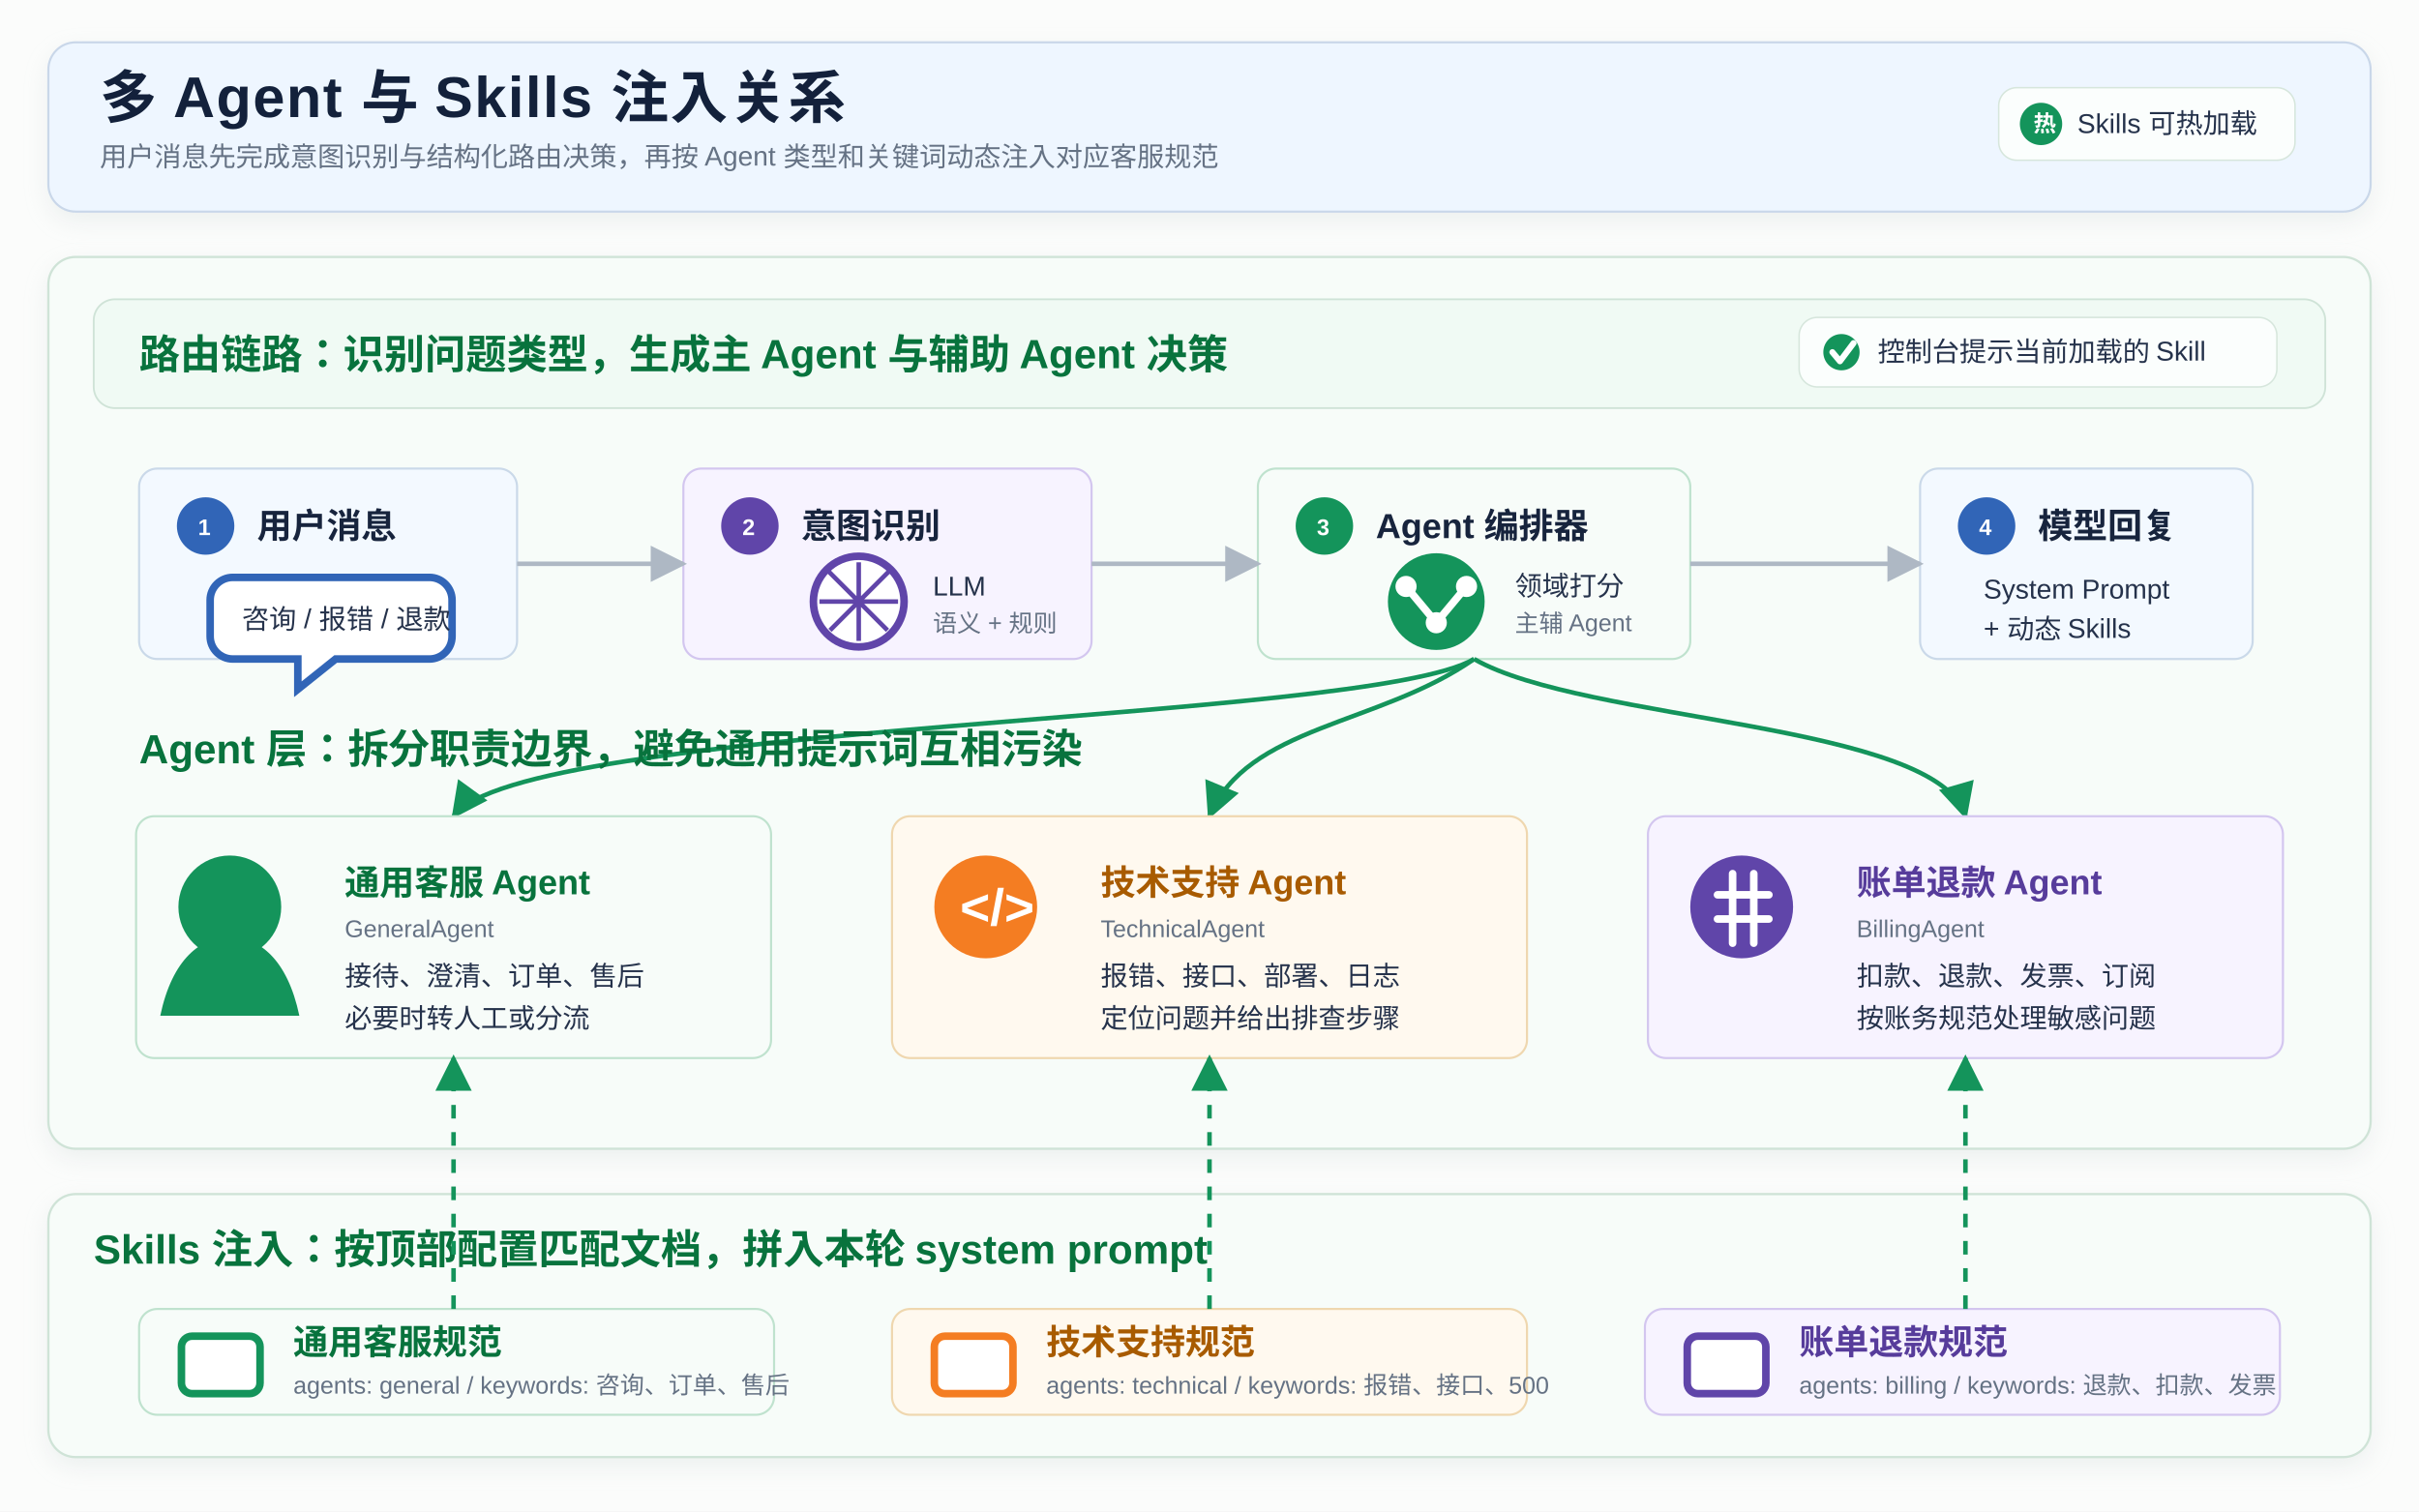
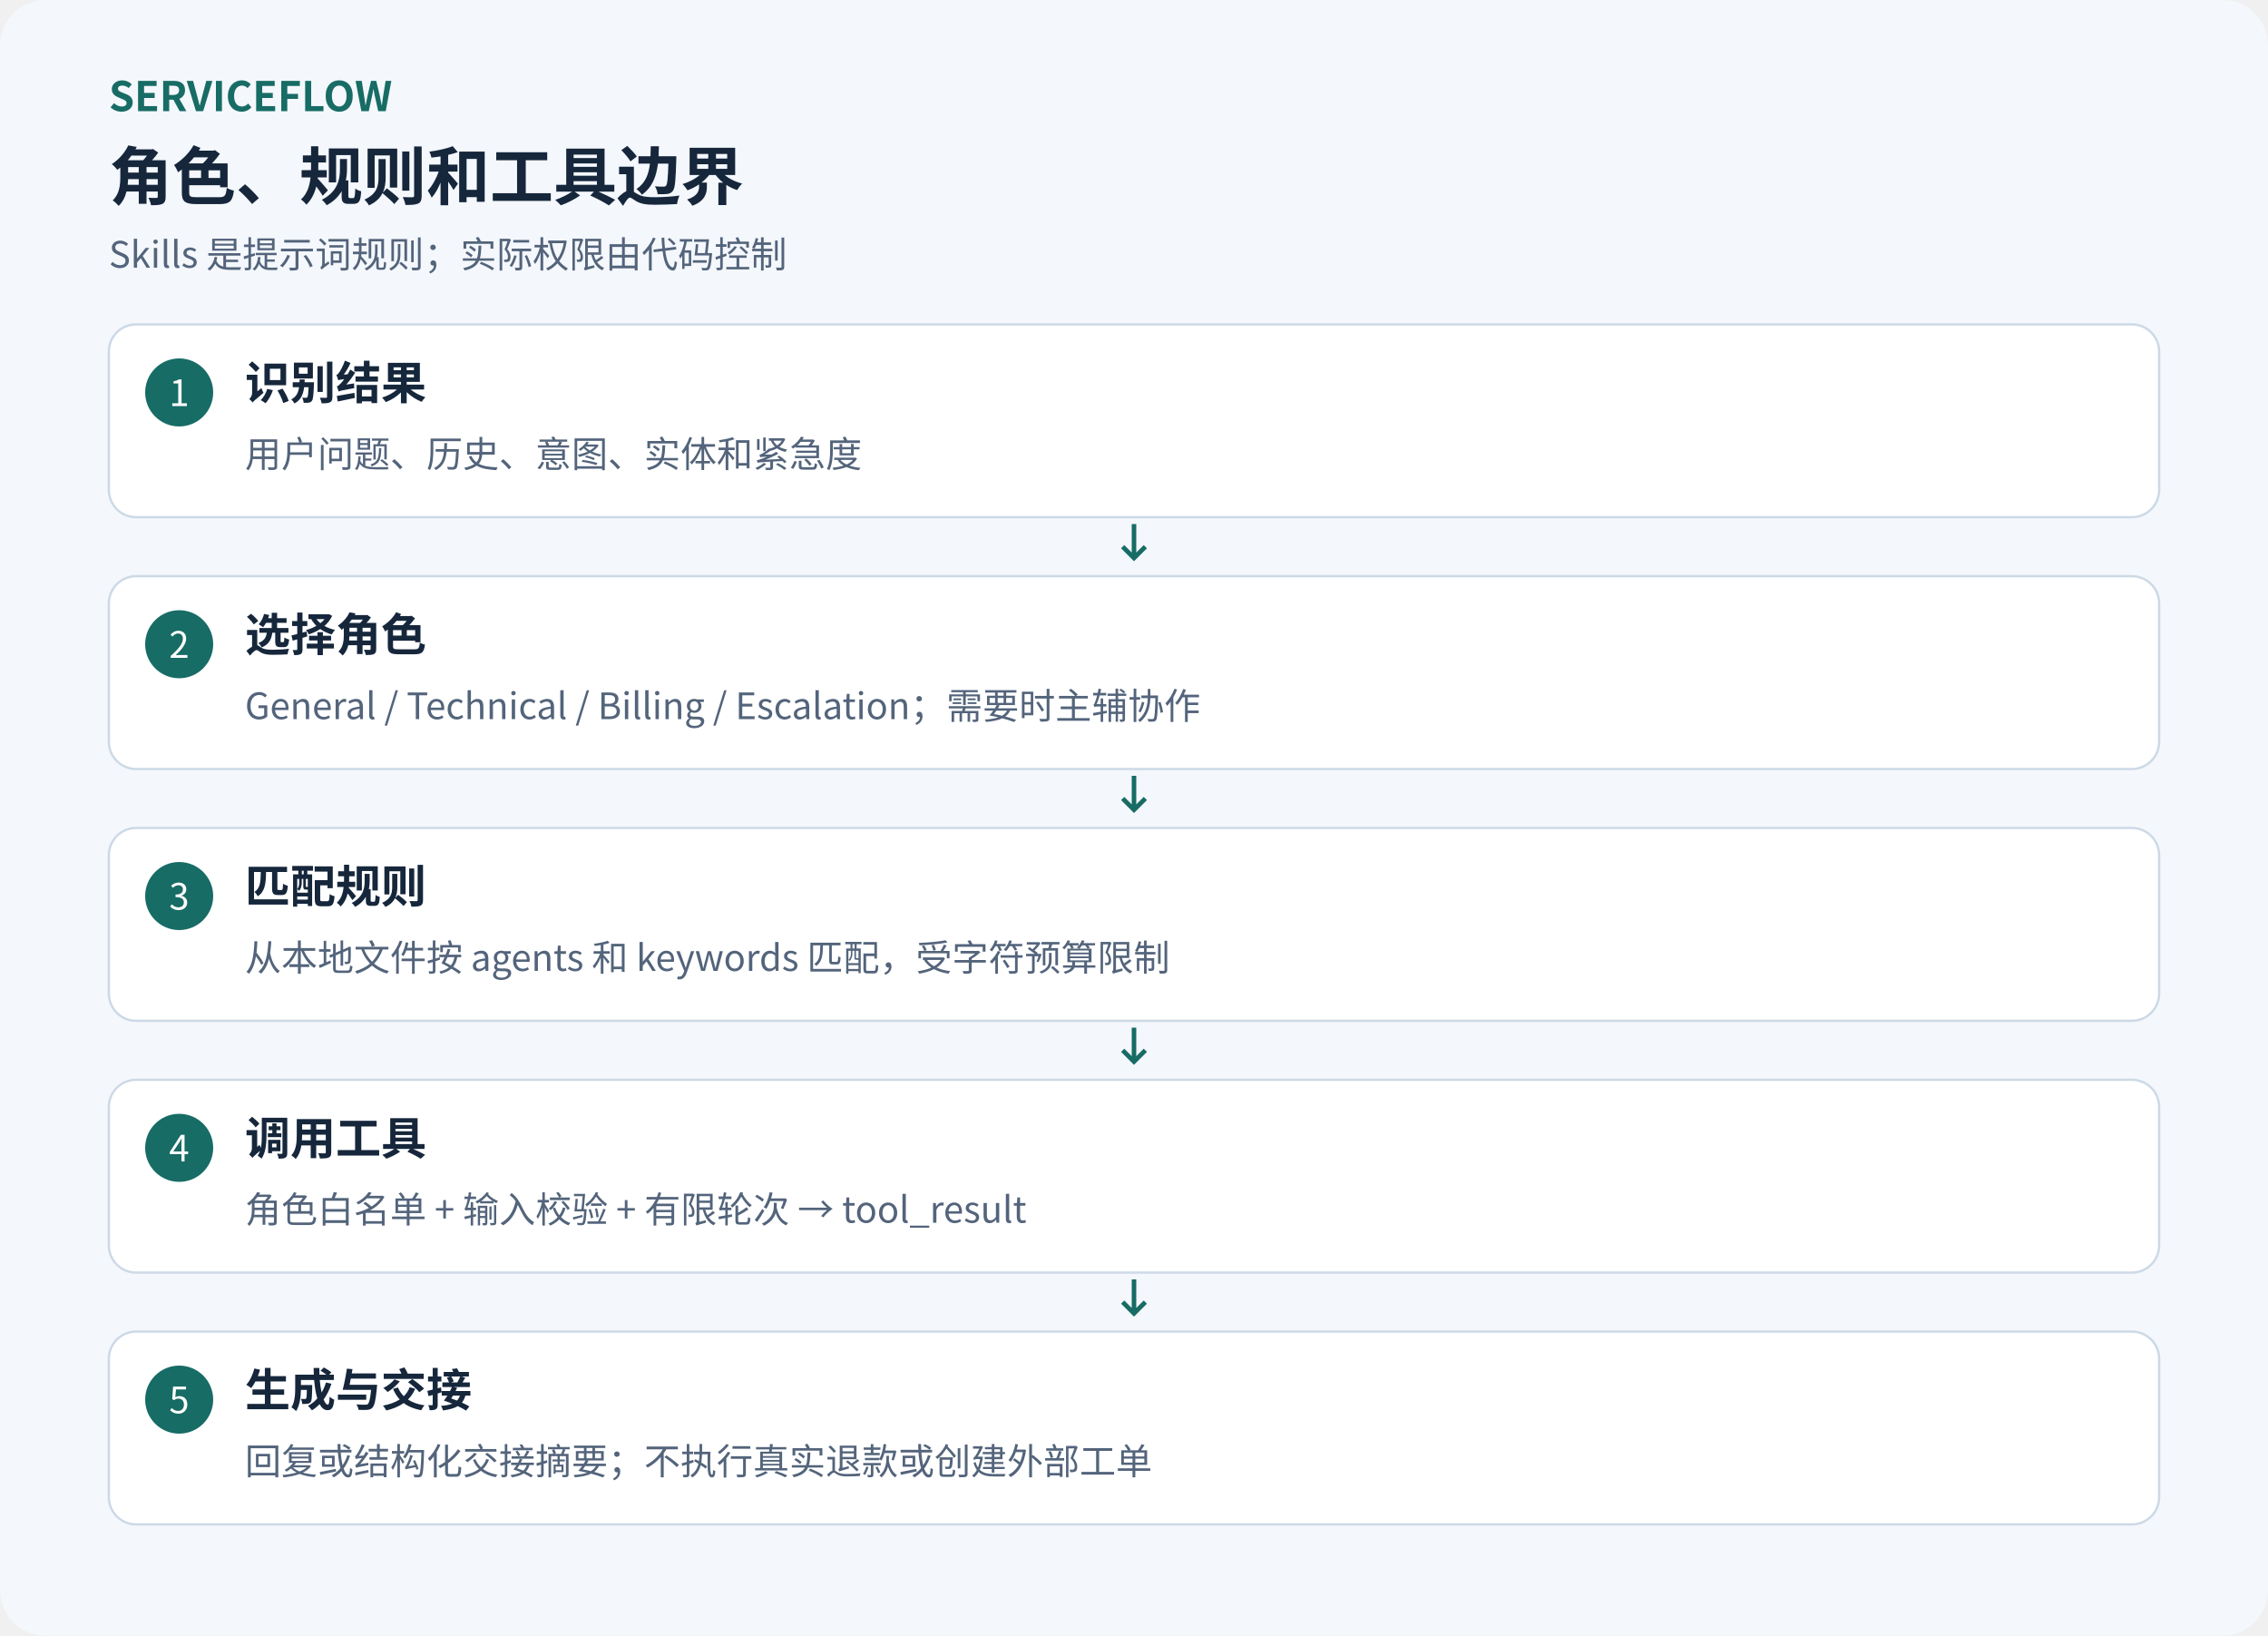
- <svg xmlns="http://www.w3.org/2000/svg" width="1600" height="1000" viewBox="0 0 1600 1000">
-   <defs>
-     <style>
-       .bg { fill: #fbfcfb; }
-       .header { fill: #eef6ff; stroke: #c9d7e9; stroke-width: 1.4; }
-       .panel { fill: #f7fcf9; stroke: #cfe3d7; stroke-width: 1.5; }
-       .band { fill: #f0faf4; stroke: #cfe3d7; stroke-width: 1.2; }
-       .card { fill: #ffffff; stroke: #d7e1df; stroke-width: 1.4; }
-       .blue-card { fill: #f3f9ff; stroke: #cad9e9; }
-       .green-card { fill: #f7fcf9; stroke: #bfe2ce; }
-       .orange-card { fill: #fff9ef; stroke: #efd7af; }
-       .purple-card { fill: #f7f3ff; stroke: #d3c6ef; }
-       .soft-card { fill: #fbfefd; stroke: #d6e6dc; }
-       .title { font: 800 38px "PingFang SC", "Microsoft YaHei", Arial, sans-serif; fill: #13213b; letter-spacing: 1px; }
-       .subtitle { font: 500 18px "PingFang SC", "Microsoft YaHei", Arial, sans-serif; fill: #657284; }
-       .section-title { font: 800 27px "PingFang SC", "Microsoft YaHei", Arial, sans-serif; fill: #08733d; }
-       .label { font: 800 23px "PingFang SC", "Microsoft YaHei", Arial, sans-serif; fill: #17243d; }
-       .small { font: 500 18px "PingFang SC", "Microsoft YaHei", Arial, sans-serif; fill: #25324b; }
-       .muted { font: 500 16px "PingFang SC", "Microsoft YaHei", Arial, sans-serif; fill: #657284; }
-       .tiny { font: 800 15px "PingFang SC", "Microsoft YaHei", Arial, sans-serif; fill: #ffffff; }
-       .green-text { fill: #08733d; }
-       .orange-text { fill: #a85b00; }
-       .purple-text { fill: #573c9b; }
-       .blue { fill: #3165b7; }
-       .green { fill: #14945b; }
-       .orange { fill: #f47d22; }
-       .purple { fill: #6045a9; }
-       .line { stroke: #aeb8c4; stroke-width: 3; fill: none; marker-end: url(#arrow); }
-       .green-line { stroke: #14945b; stroke-width: 3; fill: none; marker-end: url(#arrow-green); }
-       .dashed { stroke-dasharray: 9 9; }
-       .shadow { filter: url(#shadow); }
-     </style>
-     <filter id="shadow" x="-20%" y="-20%" width="140%" height="140%">
-       <feDropShadow dx="0" dy="6" stdDeviation="8" flood-color="#d8e1df" flood-opacity="0.42" />
-     </filter>
-     <marker id="arrow" viewBox="0 0 10 10" refX="9" refY="5" markerWidth="8" markerHeight="8" orient="auto">
-       <path d="M 0 0 L 10 5 L 0 10 z" fill="#aeb8c4" />
-     </marker>
-     <marker id="arrow-green" viewBox="0 0 10 10" refX="9" refY="5" markerWidth="8" markerHeight="8" orient="auto">
-       <path d="M 0 0 L 10 5 L 0 10 z" fill="#14945b" />
-     </marker>
-   </defs>
-   <rect class="bg" width="1600" height="1000" />
-   <rect class="header shadow" x="32" y="28" width="1536" height="112" rx="18" />
-   <text class="title" x="66" y="78">多 Agent 与 Skills 注入关系</text>
-   <text class="subtitle" x="66" y="110">用户消息先完成意图识别与结构化路由决策，再按 Agent 类型和关键词动态注入对应客服规范</text>
-   <g transform="translate(1322,58)">
-     <rect class="soft-card" width="196" height="48" rx="12" />
-     <circle class="green" cx="28" cy="24" r="14" />
-     <text class="tiny" x="23" y="29">热</text>
-     <text class="small" x="52" y="30">Skills 可热加载</text>
+ <svg xmlns="http://www.w3.org/2000/svg" width="1000" height="721" viewBox="0 0 1000 721" role="img" aria-labelledby="title desc">
+   <rect width="1000" height="721" rx="20" fill="#f4f7fb" />
+   <g font-family="Microsoft YaHei, Noto Sans CJK SC, sans-serif">
+     <text x="48" y="49" fill="#176c65" font-size="18" font-weight="700">SERVICEFLOW</text>
+     <text x="48" y="88" fill="#16273c" font-size="28" font-weight="700">角色、规则和工具边界</text>
+     <text x="48" y="118" fill="#53647b" font-size="16">Skills 是提示词规则；实际权限由代码控制</text>
+     <rect x="48" y="143" width="904" height="85" rx="12" fill="white" stroke="#ccd9e6" />
+     <circle cx="79" cy="173" r="15" fill="#176c65" />
+     <text x="79" y="179" fill="white" text-anchor="middle" font-size="16">1</text>
+     <text x="108" y="176" font-size="20" font-weight="600" fill="#16273c">识别结果</text>
+     <text x="108" y="206" font-size="16" fill="#53647b">用户问题、历史、意图、实体和紧急度</text>
+     <path d="M500 231 v15 m-5 -5 5 5 5 -5" fill="none" stroke="#176c65" stroke-width="2" />
+     <rect x="48" y="254" width="904" height="85" rx="12" fill="white" stroke="#ccd9e6" />
+     <circle cx="79" cy="284" r="15" fill="#176c65" />
+     <text x="79" y="290" fill="white" text-anchor="middle" font-size="16">2</text>
+     <text x="108" y="287" font-size="20" font-weight="600" fill="#16273c">选择角色</text>
+     <text x="108" y="317" font-size="16" fill="#53647b">General / Technical / Billing / Escalation；需要时主辅协作</text>
+     <path d="M500 342 v15 m-5 -5 5 5 5 -5" fill="none" stroke="#176c65" stroke-width="2" />
+     <rect x="48" y="365" width="904" height="85" rx="12" fill="white" stroke="#ccd9e6" />
+     <circle cx="79" cy="395" r="15" fill="#176c65" />
+     <text x="79" y="401" fill="white" text-anchor="middle" font-size="16">3</text>
+     <text x="108" y="398" font-size="20" font-weight="600" fill="#16273c">匹配规则</text>
+     <text x="108" y="428" font-size="16" fill="#53647b">从本地文件按 agents 和 keywords 匹配，受字符预算限制</text>
+     <path d="M500 453 v15 m-5 -5 5 5 5 -5" fill="none" stroke="#176c65" stroke-width="2" />
+     <rect x="48" y="476" width="904" height="85" rx="12" fill="white" stroke="#ccd9e6" />
+     <circle cx="79" cy="506" r="15" fill="#176c65" />
+     <text x="79" y="512" fill="white" text-anchor="middle" font-size="16">4</text>
+     <text x="108" y="509" font-size="20" font-weight="600" fill="#16273c">调用工具</text>
+     <text x="108" y="539" font-size="16" fill="#53647b">角色白名单 + 输入校验 + 有限轮次 → tool_result</text>
+     <path d="M500 564 v15 m-5 -5 5 5 5 -5" fill="none" stroke="#176c65" stroke-width="2" />
+     <rect x="48" y="587" width="904" height="85" rx="12" fill="white" stroke="#ccd9e6" />
+     <circle cx="79" cy="617" r="15" fill="#176c65" />
+     <text x="79" y="623" fill="white" text-anchor="middle" font-size="16">5</text>
+     <text x="108" y="620" font-size="20" font-weight="600" fill="#16273c">生成与交接</text>
+     <text x="108" y="650" font-size="16" fill="#53647b">回复或结构化交接摘要；不执行真实退款或创建外部工单</text>
  </g>
-   <rect class="panel shadow" x="32" y="170" width="1536" height="590" rx="18" />
-   <rect class="band" x="62" y="198" width="1476" height="72" rx="14" />
-   <text class="section-title" x="92" y="244">路由链路：识别问题类型，生成主 Agent 与辅助 Agent 决策</text>
-   <g transform="translate(92,310)">
-     <rect class="card blue-card" width="250" height="126" rx="12" />
-     <circle class="blue" cx="44" cy="38" r="19" />
-     <text class="tiny" x="39" y="44">1</text>
-     <text class="label" x="78" y="46">用户消息</text>
-     <path d="M62 72 h130 a15 15 0 0 1 15 15 v24 a15 15 0 0 1 -15 15 h-62 l-25 20 v-20 h-43 a15 15 0 0 1 -15 -15 v-24 a15 15 0 0 1 15 -15z" fill="#ffffff" stroke="#3165b7" stroke-width="5" />
-     <text class="small" x="68" y="106">咨询 / 报错 / 退款</text>
-   </g>
-   <g transform="translate(452,310)">
-     <rect class="card purple-card" width="270" height="126" rx="12" />
-     <circle class="purple" cx="44" cy="38" r="19" />
-     <text class="tiny" x="39" y="44">2</text>
-     <text class="label" x="78" y="46">意图识别</text>
-     <circle cx="116" cy="88" r="30" fill="#ffffff" stroke="#6045a9" stroke-width="5" />
-     <path d="M90 88 h52 M116 62 v52 M96 68 c13 13 26 26 39 39 M136 68 c-13 13 -26 26 -39 39" stroke="#6045a9" stroke-width="3" fill="none" />
-     <text class="small" x="165" y="84">LLM</text>
-     <text class="muted" x="165" y="108">语义 + 规则</text>
-   </g>
-   <g transform="translate(832,310)">
-     <rect class="card green-card" width="286" height="126" rx="12" />
-     <circle class="green" cx="44" cy="38" r="19" />
-     <text class="tiny" x="39" y="44">3</text>
-     <text class="label" x="78" y="46">Agent 编排器</text>
-     <circle class="green" cx="118" cy="88" r="32" />
-     <circle cx="98" cy="78" r="7" fill="#fff" />
-     <circle cx="138" cy="78" r="7" fill="#fff" />
-     <circle cx="118" cy="102" r="7" fill="#fff" />
-     <path d="M98 78 L118 102 L138 78" stroke="#fff" stroke-width="5" fill="none" stroke-linecap="round" />
-     <text class="small" x="170" y="84">领域打分</text>
-     <text class="muted" x="170" y="108">主辅 Agent</text>
-   </g>
-   <g transform="translate(1270,310)">
-     <rect class="card blue-card" width="220" height="126" rx="12" />
-     <circle class="blue" cx="44" cy="38" r="19" />
-     <text class="tiny" x="39" y="44">4</text>
-     <text class="label" x="78" y="46">模型回复</text>
-     <text class="small" x="42" y="86">System Prompt</text>
-     <text class="small" x="42" y="112">+ 动态 Skills</text>
-   </g>
-   <path class="line" d="M342 373 L452 373" />
-   <path class="line" d="M722 373 L832 373" />
-   <path class="line" d="M1118 373 L1270 373" />
-   <g transform="translate(1190,210)">
-     <rect class="soft-card" width="316" height="46" rx="12" />
-     <circle class="green" cx="28" cy="23" r="12" />
-     <path d="M22 23 L27 29 L36 17" stroke="#fff" stroke-width="4" fill="none" stroke-linecap="round" stroke-linejoin="round" />
-     <text class="small" x="52" y="29">控制台提示当前加载的 Skill</text>
-   </g>
-   <path class="green-line" d="M975 436 C905 478 345 478 300 540" />
-   <path class="green-line" d="M975 436 C912 480 825 480 800 540" />
-   <path class="green-line" d="M975 436 C1048 478 1282 478 1300 540" />
-   <text class="section-title" x="92" y="505">Agent 层：拆分职责边界，避免通用提示词互相污染</text>
-   <g transform="translate(90,540)">
-     <rect class="card green-card" width="420" height="160" rx="12" />
-     <circle class="green" cx="62" cy="60" r="34" />
-     <path class="green" d="M16 132 C24 94 43 80 62 80 C81 80 100 94 108 132 Z" />
-     <text class="label green-text" x="138" y="52">通用客服 Agent</text>
-     <text class="muted" x="138" y="80">GeneralAgent</text>
-     <text class="small" x="138" y="112">接待、澄清、订单、售后</text>
-     <text class="small" x="138" y="140">必要时转人工或分流</text>
-   </g>
-   <g transform="translate(590,540)">
-     <rect class="card orange-card" width="420" height="160" rx="12" />
-     <circle class="orange" cx="62" cy="60" r="34" />
-     <text x="45" y="72" font-family="Arial" font-size="34" font-weight="800" fill="#ffffff">&lt;/&gt;</text>
-     <text class="label orange-text" x="138" y="52">技术支持 Agent</text>
-     <text class="muted" x="138" y="80">TechnicalAgent</text>
-     <text class="small" x="138" y="112">报错、接口、部署、日志</text>
-     <text class="small" x="138" y="140">定位问题并给出排查步骤</text>
-   </g>
-   <g transform="translate(1090,540)">
-     <rect class="card purple-card" width="420" height="160" rx="12" />
-     <circle class="purple" cx="62" cy="60" r="34" />
-     <path d="M46 52 h34 M46 68 h34 M56 38 v46 M70 38 v46" stroke="#fff" stroke-width="5" stroke-linecap="round" />
-     <text class="label purple-text" x="138" y="52">账单退款 Agent</text>
-     <text class="muted" x="138" y="80">BillingAgent</text>
-     <text class="small" x="138" y="112">扣款、退款、发票、订阅</text>
-     <text class="small" x="138" y="140">按账务规范处理敏感问题</text>
-   </g>
-   <rect class="panel shadow" x="32" y="790" width="1536" height="174" rx="18" />
-   <text class="section-title" x="62" y="836">Skills 注入：按顶部配置匹配文档，拼入本轮 system prompt</text>
-   <g transform="translate(92,866)">
-     <rect class="card green-card" width="420" height="70" rx="12" />
-     <rect x="28" y="18" width="52" height="38" rx="7" fill="#ffffff" stroke="#14945b" stroke-width="5" />
-     <text class="label green-text" x="102" y="30">通用客服规范</text>
-     <text class="muted" x="102" y="56">agents: general / keywords: 咨询、订单、售后</text>
-   </g>
-   <g transform="translate(590,866)">
-     <rect class="card orange-card" width="420" height="70" rx="12" />
-     <rect x="28" y="18" width="52" height="38" rx="7" fill="#ffffff" stroke="#f47d22" stroke-width="5" />
-     <text class="label orange-text" x="102" y="30">技术支持规范</text>
-     <text class="muted" x="102" y="56">agents: technical / keywords: 报错、接口、500</text>
-   </g>
-   <g transform="translate(1088,866)">
-     <rect class="card purple-card" width="420" height="70" rx="12" />
-     <rect x="28" y="18" width="52" height="38" rx="7" fill="#ffffff" stroke="#6045a9" stroke-width="5" />
-     <text class="label purple-text" x="102" y="30">账单退款规范</text>
-     <text class="muted" x="102" y="56">agents: billing / keywords: 退款、扣款、发票</text>
-   </g>
-   <path class="green-line dashed" d="M300 866 L300 700" />
-   <path class="green-line dashed" d="M800 866 L800 700" />
-   <path class="green-line dashed" d="M1300 866 L1300 700" />
</svg>
